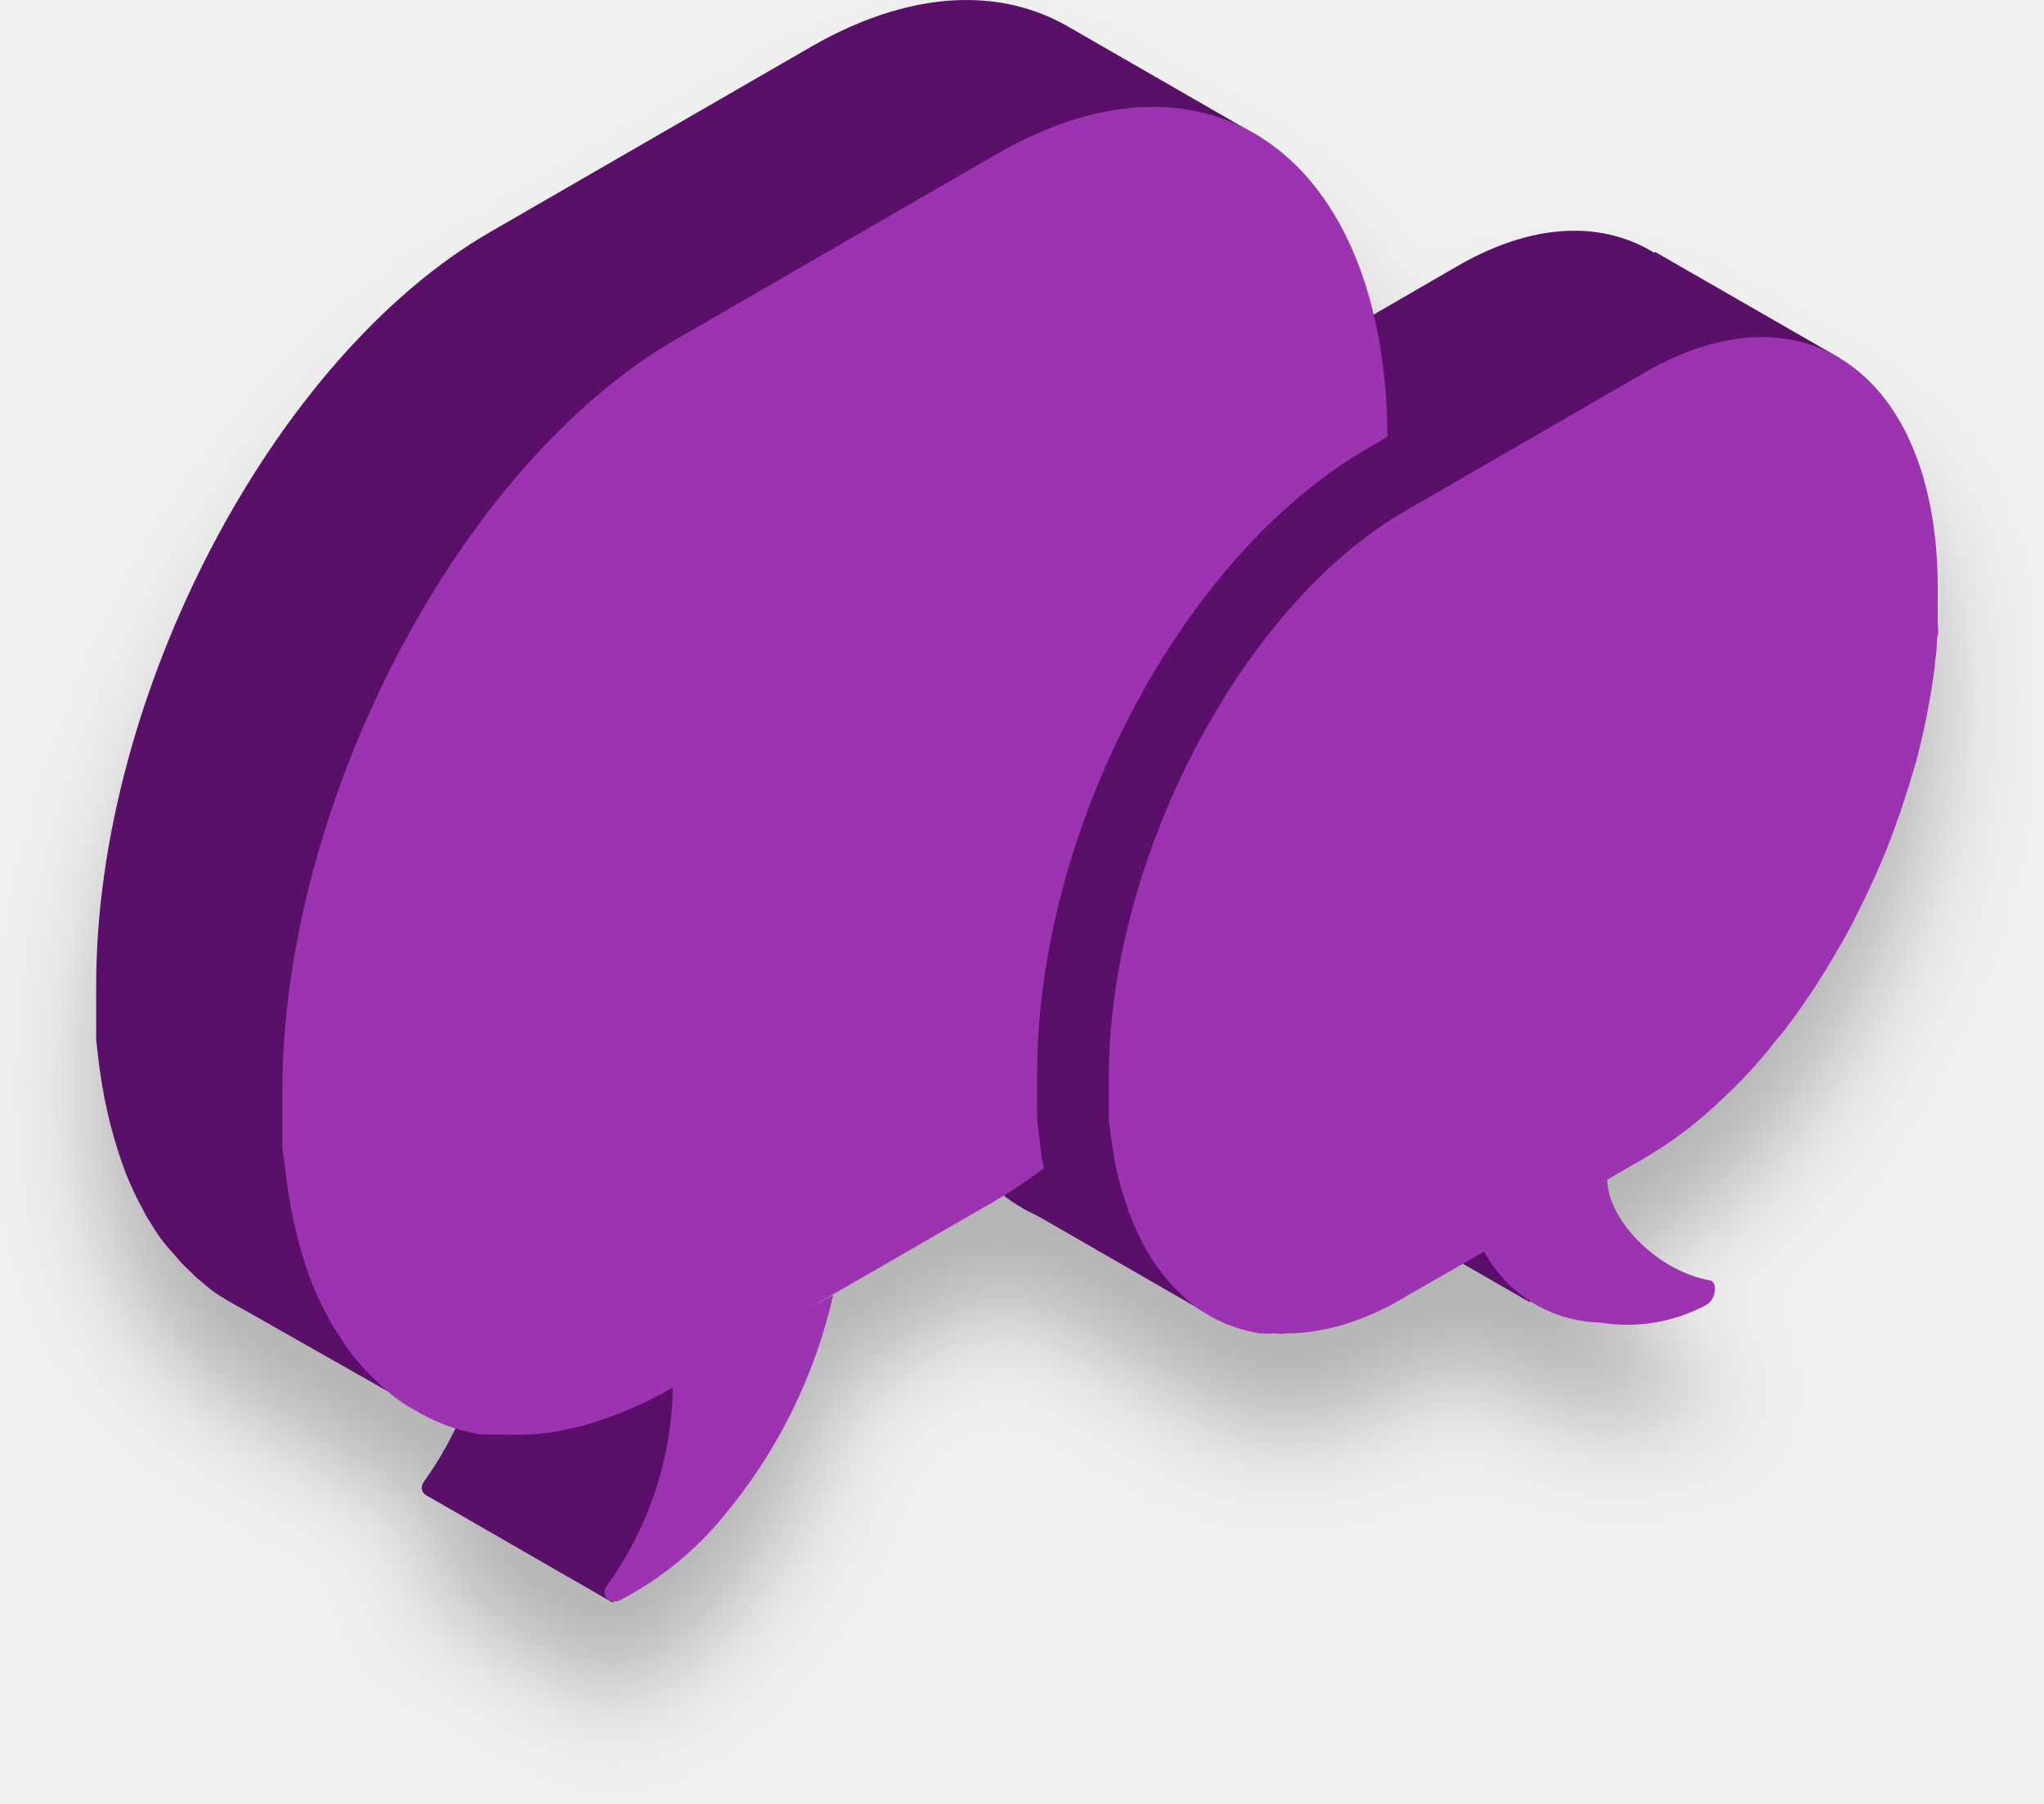
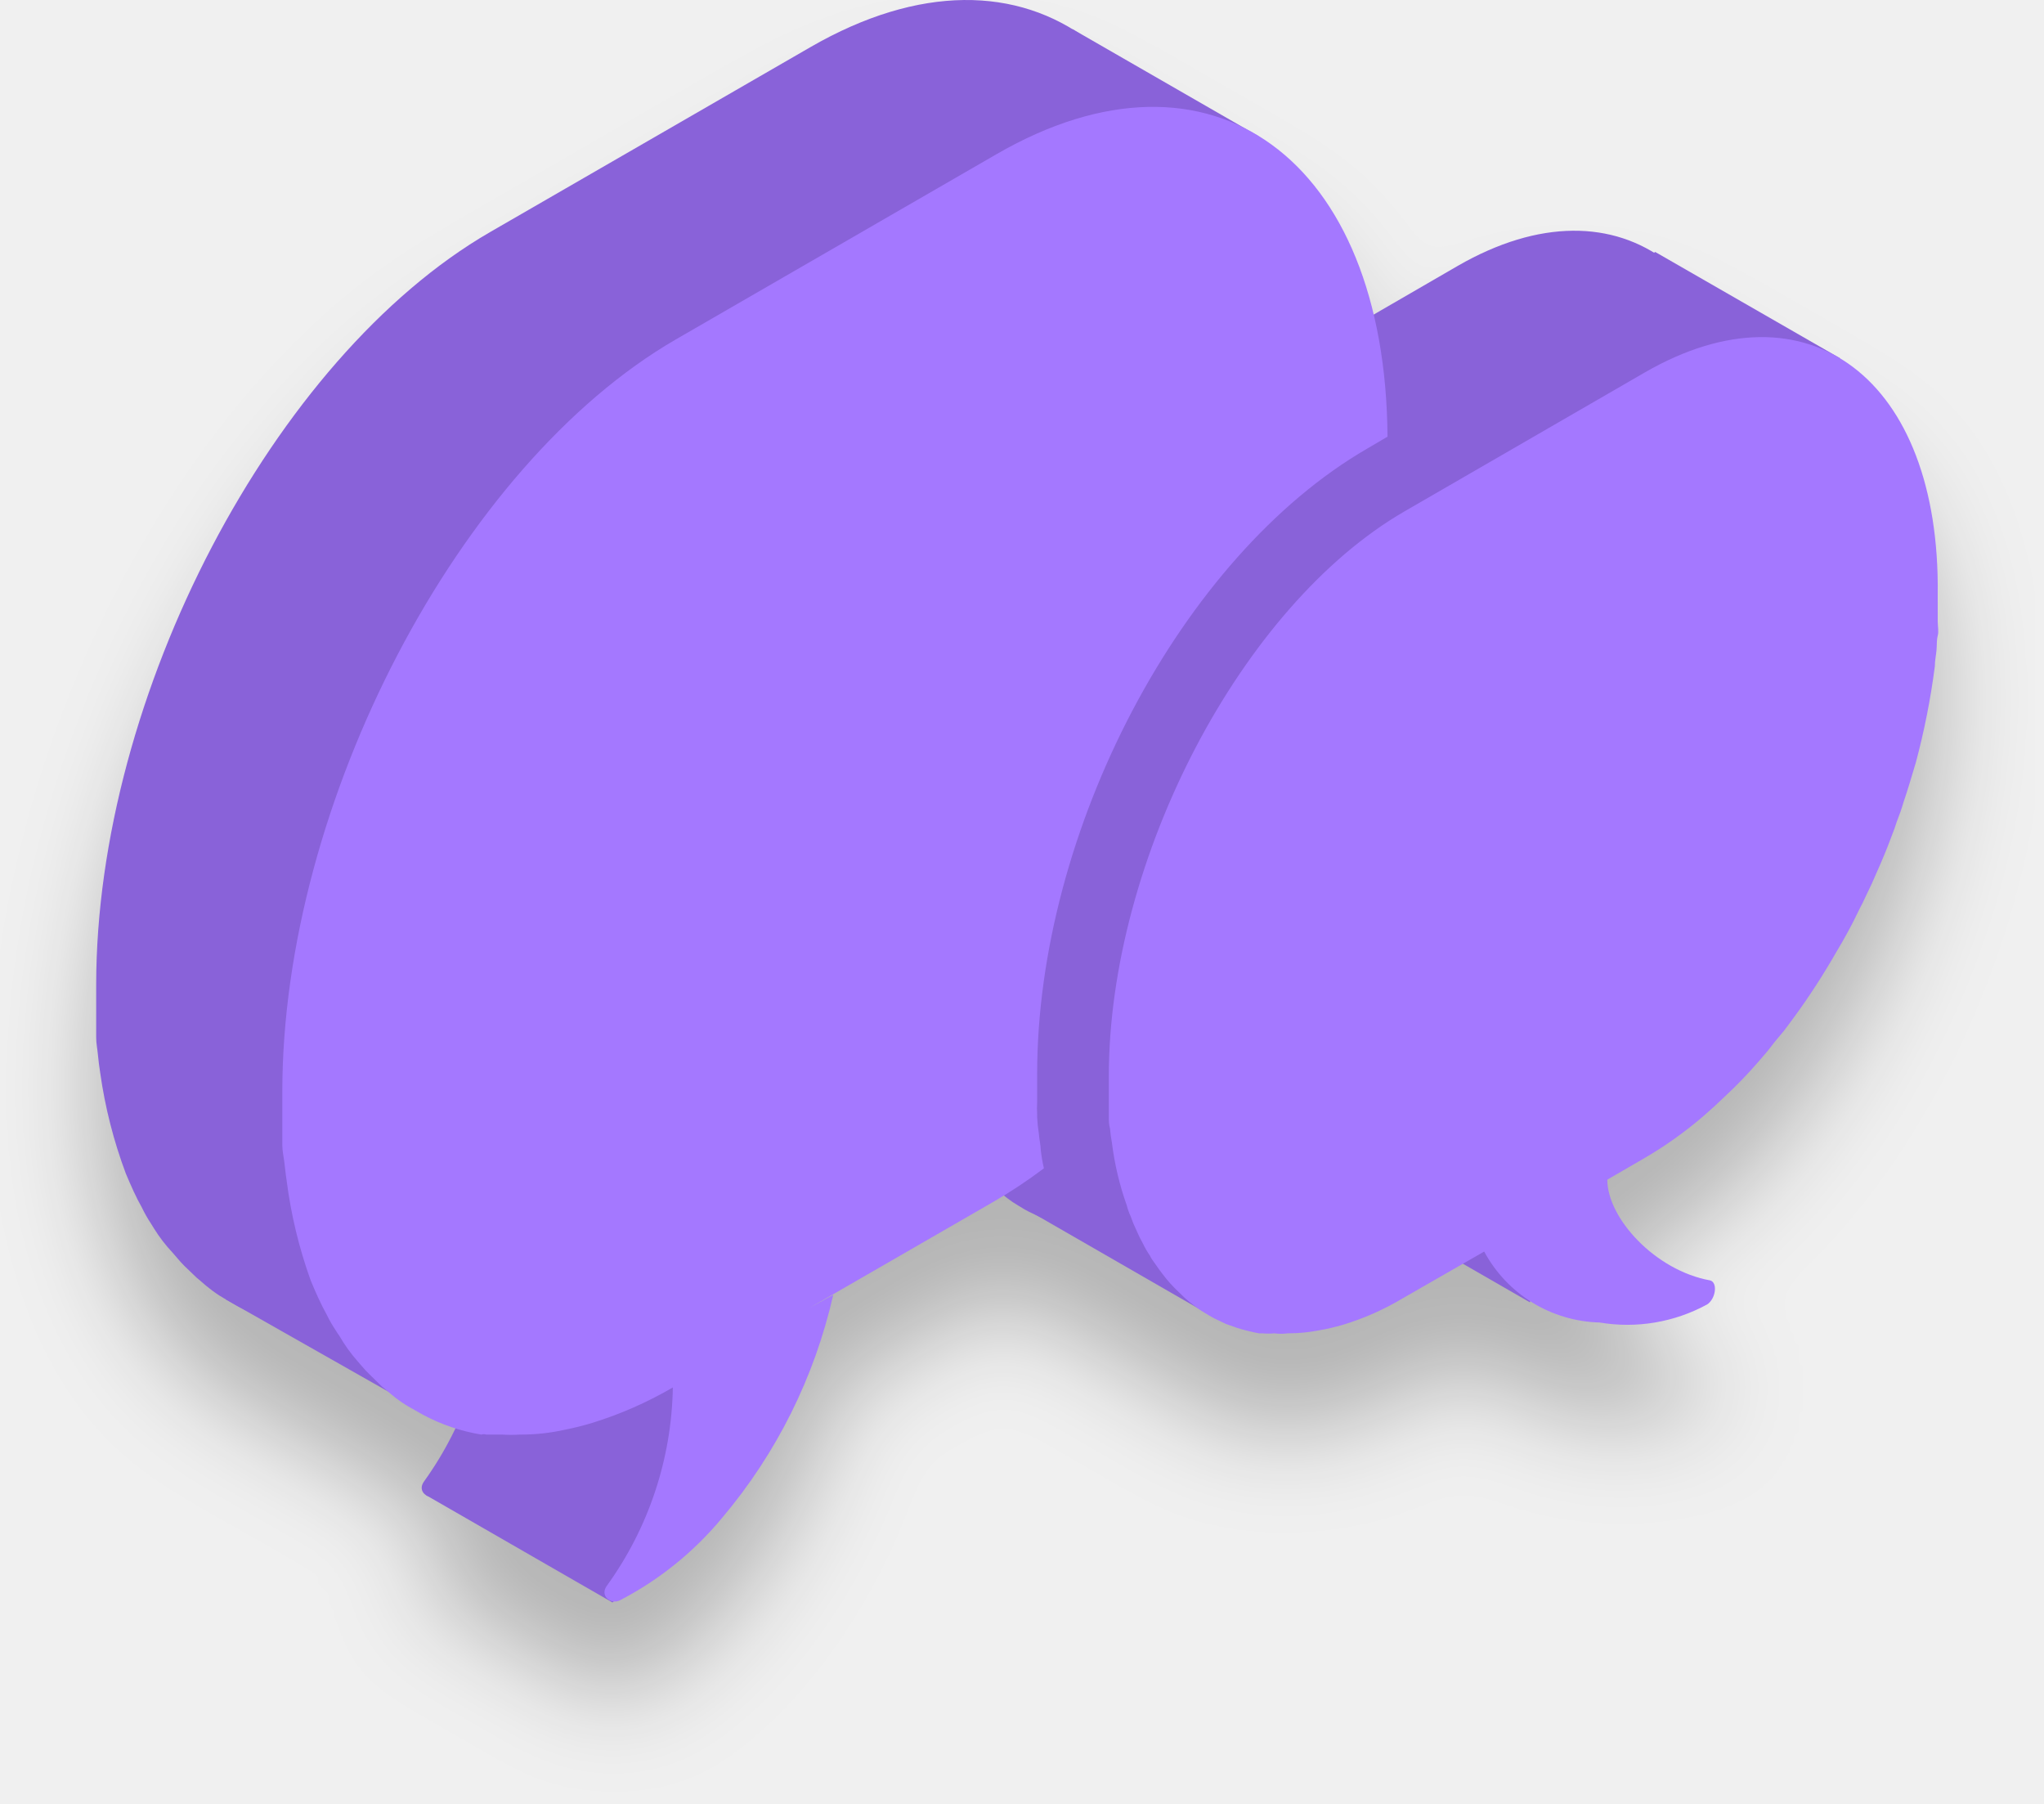
<svg xmlns="http://www.w3.org/2000/svg" width="85" height="75" viewBox="0 0 85 75" fill="none">
  <g clip-path="url(#clip0)">
    <g filter="url(#filter0_d)">
-       <path d="M63.62 54.145L55.89 49.695L60.14 48.795L64.37 51.745L63.62 54.145Z" fill="#5A0F68" />
-       <path d="M50.09 14.315C50.09 2.315 42.74 -3.255 33.71 1.955L20.37 9.655C11.37 14.865 4 28.905 4 40.945C4 41.435 4 41.945 4 42.375C4 42.645 4 42.875 4 43.135C4 43.395 4.05 43.605 4.07 43.835C4.09 44.065 4.13 44.365 4.17 44.625C4.371 46.046 4.727 47.441 5.23 48.785C5.44 49.285 5.66 49.785 5.9 50.205C6.011 50.437 6.138 50.661 6.28 50.875L6.41 51.085C6.633 51.443 6.891 51.778 7.18 52.085C7.34 52.265 7.49 52.455 7.66 52.625L8.18 53.125C8.36 53.265 8.53 53.435 8.72 53.575C8.9 53.719 9.09 53.85 9.29 53.965L9.88 54.305C10.644 54.717 11.473 54.998 12.33 55.135C12.396 55.119 12.464 55.119 12.53 55.135C12.76 55.135 12.97 55.185 13.2 55.185C13.443 55.205 13.687 55.205 13.93 55.185C14.573 55.192 15.214 55.121 15.84 54.975C16.215 54.9 16.585 54.807 16.95 54.695C18.119 54.337 19.24 53.84 20.29 53.215L33.63 45.515C34.544 44.984 35.42 44.389 36.25 43.735C36.25 43.575 36.25 43.435 36.25 43.285C36.25 43.135 36.25 42.815 36.25 42.635C36.25 42.235 36.25 41.825 36.25 41.415C36.22 31.185 42.38 19.115 50.09 14.315Z" fill="#5A0F68" />
-       <path d="M52.34 5.665L44.59 1.205C44.64 1.205 45.38 6.595 45.38 6.595L51.13 7.275L52.34 5.665Z" fill="#5A0F68" />
-       <path d="M16.53 58.075L9.37 54.015L13.68 52.165L16.53 58.075Z" fill="#5A0F68" />
-       <path d="M20.37 53.335C20.319 56.298 19.367 59.176 17.64 61.585C17.32 62.005 17.81 62.375 18.17 62.185C19.804 61.337 21.253 60.171 22.43 58.755C24.692 56.082 26.273 52.901 27.04 49.485L20.37 53.335Z" fill="#5A0F68" />
-       <path d="M17.72 62.165L25.47 66.625C25.47 66.625 29.82 62.955 29.82 55.525L21.41 54.955C21.41 54.955 21.21 59.795 17.72 62.165Z" fill="#5A0F68" />
-       <path d="M38.36 40.305C38.36 40.678 38.36 41.038 38.36 41.385C38.36 41.585 38.36 41.755 38.36 41.945C38.36 42.135 38.36 42.295 38.42 42.475C38.48 42.655 38.42 42.875 38.49 43.075C38.606 43.961 38.813 44.832 39.11 45.675C39.153 45.828 39.206 45.979 39.27 46.125C39.343 46.326 39.426 46.523 39.52 46.715C39.598 46.901 39.688 47.081 39.79 47.255C39.869 47.429 39.963 47.596 40.07 47.755L40.17 47.915C40.346 48.19 40.54 48.454 40.75 48.705C40.859 48.851 40.979 48.988 41.11 49.115L41.49 49.485C41.62 49.606 41.756 49.72 41.9 49.825C42.037 49.931 42.18 50.028 42.33 50.115C42.48 50.205 42.62 50.295 42.78 50.375L43.24 50.595L43.72 50.765C44.013 50.853 44.31 50.927 44.61 50.985H44.76C44.926 51 45.093 51 45.26 50.985C45.439 51.005 45.62 51.005 45.8 50.985C46.23 50.985 46.659 50.941 47.08 50.855C47.417 50.798 47.751 50.721 48.08 50.625C48.958 50.356 49.8 49.983 50.59 49.515L60.59 43.735C61.482 43.22 62.322 42.621 63.1 41.945C63.38 41.705 63.66 41.445 63.94 41.185C64.444 40.715 64.921 40.218 65.37 39.695L66.01 39.115C66.18 38.915 66.34 38.705 66.51 38.495C66.551 38.422 66.602 38.355 66.66 38.295C67.326 37.414 67.94 36.496 68.5 35.545C68.65 35.295 68.79 35.035 68.94 34.775C69.09 34.515 69.23 34.255 69.37 33.985C69.51 33.715 69.64 33.445 69.78 33.185L70.16 32.365C70.29 32.095 70.41 31.805 70.53 31.545C70.74 31.065 70.93 30.545 71.1 30.085C71.1 29.995 71.17 29.905 71.2 29.815C71.31 29.535 71.4 29.255 71.49 28.975C71.67 28.435 71.83 27.895 71.99 27.335C72.342 26.021 72.606 24.684 72.78 23.335C72.78 23.105 72.83 22.885 72.86 22.655C72.89 22.425 72.86 22.265 72.91 22.065C72.96 21.865 72.91 21.665 72.91 21.465C72.91 21.092 72.91 20.722 72.91 20.355C72.91 11.355 67.4 7.145 60.62 11.055L50.62 16.845C43.87 20.735 38.36 31.265 38.36 40.305Z" fill="#5A0F68" />
-       <path d="M76.52 14.895L68.83 10.475L65.93 12.525L74.9 17.955L76.52 14.895Z" fill="#5A0F68" />
-       <path d="M50.12 54.565L42.39 50.115L48.45 48.305L50.12 54.565Z" fill="#5A0F68" />
-       <path d="M59.14 44.705C59.14 46.305 61.14 48.485 63.43 48.895C63.74 48.955 63.66 49.635 63.29 49.895C61.925 50.636 60.351 50.897 58.82 50.635C57.826 50.605 56.857 50.312 56.014 49.785C55.17 49.257 54.482 48.516 54.02 47.635L59.14 44.705Z" fill="#5A0F68" />
-       <path d="M41.45 6.405L28.1 14.115C19.1 19.325 11.74 33.365 11.74 45.395C11.74 45.895 11.74 46.395 11.74 46.835C11.74 47.105 11.74 47.335 11.74 47.595C11.74 47.855 11.79 48.055 11.82 48.285C11.85 48.515 11.88 48.835 11.92 49.085C12.101 50.501 12.436 51.892 12.92 53.235C13.13 53.745 13.35 54.235 13.59 54.665C13.7 54.894 13.828 55.114 13.97 55.325C14.012 55.398 14.059 55.468 14.11 55.535C14.327 55.913 14.582 56.268 14.87 56.595C15.03 56.775 15.19 56.975 15.36 57.135L15.87 57.635C16.05 57.775 16.23 57.945 16.41 58.085C16.591 58.227 16.782 58.358 16.98 58.475L17.58 58.815C18.341 59.226 19.166 59.506 20.02 59.645C20.085 59.623 20.155 59.623 20.22 59.645C20.45 59.645 20.67 59.645 20.89 59.645C21.133 59.66 21.377 59.66 21.62 59.645C22.263 59.648 22.904 59.577 23.53 59.435C23.905 59.36 24.275 59.267 24.64 59.155C25.806 58.794 26.927 58.301 27.98 57.685C27.931 60.647 26.974 63.523 25.24 65.925C24.92 66.355 25.41 66.725 25.78 66.535C27.417 65.686 28.866 64.516 30.04 63.095C32.296 60.422 33.877 57.246 34.65 53.835L33.65 54.385L41.28 49.985C42.019 49.559 42.73 49.088 43.41 48.575C43.352 48.321 43.308 48.064 43.28 47.805C43.28 47.635 43.22 47.385 43.2 47.125C43.164 46.903 43.141 46.679 43.13 46.455V46.335C43.12 46.168 43.12 46.001 43.13 45.835C43.13 45.455 43.13 45.055 43.13 44.655C43.13 34.535 49.13 23.125 56.85 18.655L57.7 18.155C57.62 6.585 50.35 1.265 41.45 6.405Z" fill="#9C33B0" />
-       <path d="M68.4 15.485L58.4 21.265C51.63 25.185 46.11 35.715 46.11 44.755C46.11 45.125 46.11 45.485 46.11 45.835C46.11 46.185 46.11 46.205 46.11 46.395C46.11 46.585 46.11 46.745 46.16 46.925C46.176 47.123 46.203 47.32 46.24 47.515C46.35 48.405 46.558 49.28 46.86 50.125C46.898 50.28 46.952 50.431 47.02 50.575C47.088 50.773 47.168 50.967 47.26 51.155C47.34 51.343 47.43 51.527 47.53 51.705C47.612 51.879 47.709 52.047 47.82 52.205C47.843 52.262 47.873 52.316 47.91 52.365C48.1 52.645 48.29 52.905 48.49 53.155C48.605 53.298 48.729 53.435 48.86 53.565L49.24 53.935C49.37 54.057 49.506 54.17 49.65 54.275C49.782 54.383 49.922 54.48 50.07 54.565C50.22 54.655 50.36 54.745 50.52 54.825L50.98 55.045L51.46 55.215C51.753 55.304 52.05 55.377 52.35 55.435H52.5C52.666 55.45 52.834 55.45 53 55.435C53.182 55.46 53.367 55.46 53.55 55.435C53.98 55.437 54.408 55.397 54.83 55.315C55.167 55.257 55.501 55.18 55.83 55.085C56.709 54.82 57.552 54.447 58.34 53.975L61.72 52.035C62.189 52.906 62.88 53.638 63.723 54.156C64.566 54.674 65.531 54.96 66.52 54.985C68.052 55.243 69.626 54.979 70.99 54.235C71.35 54.005 71.44 53.325 71.12 53.235C68.83 52.825 66.84 50.645 66.84 49.045L68.36 48.165C69.25 47.648 70.091 47.048 70.87 46.375C71.15 46.135 71.43 45.875 71.7 45.615C72.207 45.145 72.688 44.648 73.14 44.125C73.32 43.915 73.5 43.715 73.68 43.475C73.86 43.235 74.01 43.075 74.18 42.865L74.33 42.665C74.996 41.785 75.61 40.866 76.17 39.915L76.62 39.145C76.77 38.885 76.91 38.625 77.05 38.355C77.19 38.085 77.31 37.815 77.45 37.555L77.84 36.735C77.97 36.455 78.08 36.175 78.2 35.915C78.41 35.435 78.61 34.915 78.78 34.455L78.87 34.185C78.98 33.905 79.08 33.625 79.16 33.345C79.35 32.795 79.5 32.265 79.67 31.705C80.022 30.391 80.286 29.054 80.46 27.705C80.46 27.475 80.51 27.255 80.53 27.025C80.55 26.795 80.53 26.625 80.58 26.435C80.63 26.245 80.58 26.035 80.58 25.835C80.58 25.465 80.58 25.085 80.58 24.715C80.69 15.745 75.17 11.575 68.4 15.485Z" fill="#9C33B0" />
+       <path d="M63.62 54.145L55.89 49.695L60.14 48.795L64.37 51.745L63.62 54.145Z" fill="#8962D9" />
+       <path d="M50.09 14.315C50.09 2.315 42.74 -3.255 33.71 1.955L20.37 9.655C11.37 14.865 4 28.905 4 40.945C4 41.435 4 41.945 4 42.375C4 42.645 4 42.875 4 43.135C4 43.395 4.05 43.605 4.07 43.835C4.09 44.065 4.13 44.365 4.17 44.625C4.371 46.046 4.727 47.441 5.23 48.785C5.44 49.285 5.66 49.785 5.9 50.205C6.011 50.437 6.138 50.661 6.28 50.875L6.41 51.085C6.633 51.443 6.891 51.778 7.18 52.085C7.34 52.265 7.49 52.455 7.66 52.625L8.18 53.125C8.36 53.265 8.53 53.435 8.72 53.575C8.9 53.719 9.09 53.85 9.29 53.965L9.88 54.305C10.644 54.717 11.473 54.998 12.33 55.135C12.396 55.119 12.464 55.119 12.53 55.135C12.76 55.135 12.97 55.185 13.2 55.185C13.443 55.205 13.687 55.205 13.93 55.185C14.573 55.192 15.214 55.121 15.84 54.975C16.215 54.9 16.585 54.807 16.95 54.695C18.119 54.337 19.24 53.84 20.29 53.215L33.63 45.515C34.544 44.984 35.42 44.389 36.25 43.735C36.25 43.575 36.25 43.435 36.25 43.285C36.25 43.135 36.25 42.815 36.25 42.635C36.25 42.235 36.25 41.825 36.25 41.415C36.22 31.185 42.38 19.115 50.09 14.315Z" fill="#8962D9" />
+       <path d="M52.34 5.665L44.59 1.205C44.64 1.205 45.38 6.595 45.38 6.595L51.13 7.275L52.34 5.665Z" fill="#8962D9" />
+       <path d="M16.53 58.075L9.37 54.015L13.68 52.165L16.53 58.075Z" fill="#8962D9" />
+       <path d="M20.37 53.335C20.319 56.298 19.367 59.176 17.64 61.585C17.32 62.005 17.81 62.375 18.17 62.185C19.804 61.337 21.253 60.171 22.43 58.755C24.692 56.082 26.273 52.901 27.04 49.485L20.37 53.335Z" fill="#8962D9" />
+       <path d="M17.72 62.165L25.47 66.625C25.47 66.625 29.82 62.955 29.82 55.525L21.41 54.955C21.41 54.955 21.21 59.795 17.72 62.165Z" fill="#8962D9" />
+       <path d="M38.36 40.305C38.36 40.678 38.36 41.038 38.36 41.385C38.36 41.585 38.36 41.755 38.36 41.945C38.36 42.135 38.36 42.295 38.42 42.475C38.48 42.655 38.42 42.875 38.49 43.075C38.606 43.961 38.814 44.832 39.11 45.675C39.153 45.828 39.207 45.979 39.27 46.125C39.343 46.326 39.427 46.523 39.52 46.715C39.598 46.901 39.688 47.081 39.79 47.255C39.87 47.429 39.963 47.596 40.07 47.755L40.17 47.915C40.346 48.19 40.54 48.454 40.75 48.705C40.86 48.851 40.98 48.988 41.11 49.115L41.49 49.485C41.62 49.606 41.757 49.72 41.9 49.825C42.037 49.931 42.181 50.028 42.33 50.115C42.48 50.205 42.62 50.295 42.78 50.375L43.24 50.595L43.72 50.765C44.013 50.853 44.31 50.927 44.61 50.985H44.76C44.927 51 45.094 51 45.26 50.985C45.44 51.005 45.621 51.005 45.8 50.985C46.23 50.985 46.659 50.941 47.08 50.855C47.418 50.798 47.752 50.721 48.08 50.625C48.958 50.356 49.801 49.983 50.59 49.515L60.59 43.735C61.483 43.22 62.323 42.621 63.1 41.945C63.38 41.705 63.66 41.445 63.94 41.185C64.444 40.715 64.922 40.218 65.37 39.695L66.01 39.115C66.18 38.915 66.34 38.705 66.51 38.495C66.552 38.422 66.602 38.355 66.66 38.295C67.326 37.414 67.941 36.496 68.5 35.545C68.65 35.295 68.79 35.035 68.94 34.775C69.09 34.515 69.23 34.255 69.37 33.985C69.51 33.715 69.64 33.445 69.78 33.185L70.16 32.365C70.29 32.095 70.41 31.805 70.53 31.545C70.74 31.065 70.93 30.545 71.1 30.085C71.1 29.995 71.17 29.905 71.2 29.815C71.31 29.535 71.4 29.255 71.49 28.975C71.67 28.435 71.83 27.895 71.99 27.335C72.342 26.021 72.606 24.684 72.78 23.335C72.78 23.105 72.83 22.885 72.86 22.655C72.89 22.425 72.86 22.265 72.91 22.065C72.96 21.865 72.91 21.665 72.91 21.465C72.91 21.092 72.91 20.722 72.91 20.355C72.91 11.355 67.4 7.145 60.62 11.055L50.62 16.845C43.87 20.735 38.36 31.265 38.36 40.305Z" fill="#8962D9" />
+       <path d="M76.521 14.895L68.831 10.475L65.931 12.525L74.901 17.955L76.521 14.895Z" fill="#8962D9" />
+       <path d="M50.12 54.565L42.39 50.115L48.45 48.305L50.12 54.565Z" fill="#8962D9" />
+       <path d="M59.139 44.705C59.139 46.305 61.139 48.485 63.429 48.895C63.739 48.955 63.66 49.635 63.289 49.895C61.925 50.636 60.35 50.897 58.819 50.635C57.825 50.605 56.857 50.312 56.013 49.785C55.17 49.257 54.482 48.516 54.02 47.635L59.139 44.705Z" fill="#8962D9" />
+       <path d="M41.45 6.405L28.1 14.115C19.1 19.325 11.74 33.365 11.74 45.395C11.74 45.895 11.74 46.395 11.74 46.835C11.74 47.105 11.74 47.335 11.74 47.595C11.74 47.855 11.79 48.055 11.82 48.285C11.85 48.515 11.88 48.835 11.92 49.085C12.101 50.501 12.436 51.892 12.92 53.235C13.13 53.745 13.35 54.235 13.59 54.665C13.7 54.894 13.828 55.114 13.97 55.325C14.012 55.398 14.059 55.468 14.11 55.535C14.327 55.913 14.582 56.268 14.87 56.595C15.03 56.775 15.19 56.975 15.36 57.135L15.87 57.635C16.05 57.775 16.23 57.945 16.41 58.085C16.591 58.227 16.782 58.358 16.98 58.475L17.58 58.815C18.341 59.226 19.166 59.506 20.02 59.645C20.085 59.623 20.155 59.623 20.22 59.645C20.45 59.645 20.67 59.645 20.89 59.645C21.133 59.66 21.377 59.66 21.62 59.645C22.263 59.648 22.904 59.577 23.53 59.435C23.905 59.36 24.275 59.267 24.64 59.155C25.806 58.794 26.927 58.301 27.98 57.685C27.931 60.647 26.974 63.523 25.24 65.925C24.92 66.355 25.41 66.725 25.78 66.535C27.417 65.686 28.866 64.516 30.04 63.095C32.296 60.422 33.877 57.246 34.65 53.835L33.65 54.385L41.28 49.985C42.019 49.559 42.73 49.088 43.41 48.575C43.352 48.321 43.308 48.064 43.28 47.805C43.28 47.635 43.22 47.385 43.2 47.125C43.164 46.903 43.141 46.679 43.13 46.455V46.335C43.12 46.168 43.12 46.001 43.13 45.835C43.13 45.455 43.13 45.055 43.13 44.655C43.13 34.535 49.13 23.125 56.85 18.655L57.7 18.155C57.62 6.585 50.35 1.265 41.45 6.405Z" fill="#A478FF" />
+       <path d="M68.4 15.485L58.4 21.265C51.63 25.185 46.11 35.715 46.11 44.755C46.11 45.125 46.11 45.485 46.11 45.835C46.11 46.185 46.11 46.205 46.11 46.395C46.11 46.585 46.11 46.745 46.16 46.925C46.176 47.123 46.203 47.32 46.24 47.515C46.35 48.405 46.558 49.28 46.86 50.125C46.899 50.28 46.952 50.431 47.02 50.575C47.088 50.773 47.168 50.967 47.26 51.155C47.34 51.343 47.43 51.527 47.53 51.705C47.613 51.879 47.71 52.047 47.82 52.205C47.844 52.262 47.874 52.316 47.91 52.365C48.1 52.645 48.29 52.905 48.49 53.155C48.606 53.298 48.729 53.435 48.86 53.565L49.24 53.935C49.37 54.057 49.507 54.17 49.65 54.275C49.782 54.383 49.923 54.48 50.07 54.565C50.22 54.655 50.36 54.745 50.52 54.825L50.98 55.045L51.46 55.215C51.753 55.304 52.05 55.377 52.35 55.435H52.5C52.667 55.45 52.834 55.45 53 55.435C53.183 55.46 53.368 55.46 53.55 55.435C53.98 55.437 54.409 55.397 54.83 55.315C55.168 55.257 55.502 55.18 55.83 55.085C56.709 54.82 57.553 54.447 58.34 53.975L61.72 52.035C62.189 52.906 62.88 53.638 63.723 54.156C64.566 54.674 65.531 54.96 66.52 54.985C68.052 55.243 69.626 54.979 70.99 54.235C71.35 54.005 71.44 53.325 71.12 53.235C68.83 52.825 66.84 50.645 66.84 49.045L68.36 48.165C69.251 47.648 70.091 47.048 70.87 46.375C71.15 46.135 71.43 45.875 71.7 45.615C72.208 45.145 72.689 44.648 73.14 44.125C73.32 43.915 73.5 43.715 73.68 43.475C73.86 43.235 74.01 43.075 74.18 42.865L74.33 42.665C74.996 41.785 75.611 40.866 76.17 39.915L76.62 39.145C76.77 38.885 76.91 38.625 77.05 38.355C77.19 38.085 77.31 37.815 77.45 37.555L77.84 36.735C77.97 36.455 78.08 36.175 78.2 35.915C78.41 35.435 78.61 34.915 78.78 34.455L78.87 34.185C78.98 33.905 79.08 33.625 79.16 33.345C79.35 32.795 79.5 32.265 79.67 31.705C80.022 30.391 80.286 29.054 80.46 27.705C80.46 27.475 80.51 27.255 80.53 27.025C80.55 26.795 80.53 26.625 80.58 26.435C80.63 26.245 80.58 26.035 80.58 25.835C80.58 25.465 80.58 25.085 80.58 24.715C80.69 15.745 75.17 11.575 68.4 15.485Z" fill="#A478FF" />
    </g>
  </g>
  <defs>
-     <filter id="filter0_d" x="0" y="0" width="84.602" height="74.625" filterUnits="userSpaceOnUse" color-interpolation-filters="sRGB">
+     <filter id="filter0_d" x="0" y="0" width="84.603" height="74.625" filterUnits="userSpaceOnUse" color-interpolation-filters="sRGB">
      <feFlood flood-opacity="0" result="BackgroundImageFix" />
      <feColorMatrix in="SourceAlpha" type="matrix" values="0 0 0 0 0 0 0 0 0 0 0 0 0 0 0 0 0 0 127 0" />
      <feOffset dy="4" />
      <feGaussianBlur stdDeviation="2" />
      <feColorMatrix type="matrix" values="0 0 0 0 0 0 0 0 0 0 0 0 0 0 0 0 0 0 0.25 0" />
      <feBlend mode="normal" in2="BackgroundImageFix" result="effect1_dropShadow" />
      <feBlend mode="normal" in="SourceGraphic" in2="effect1_dropShadow" result="shape" />
    </filter>
    <clipPath id="clip0">
      <rect width="85" height="75" fill="white" />
    </clipPath>
  </defs>
</svg>
